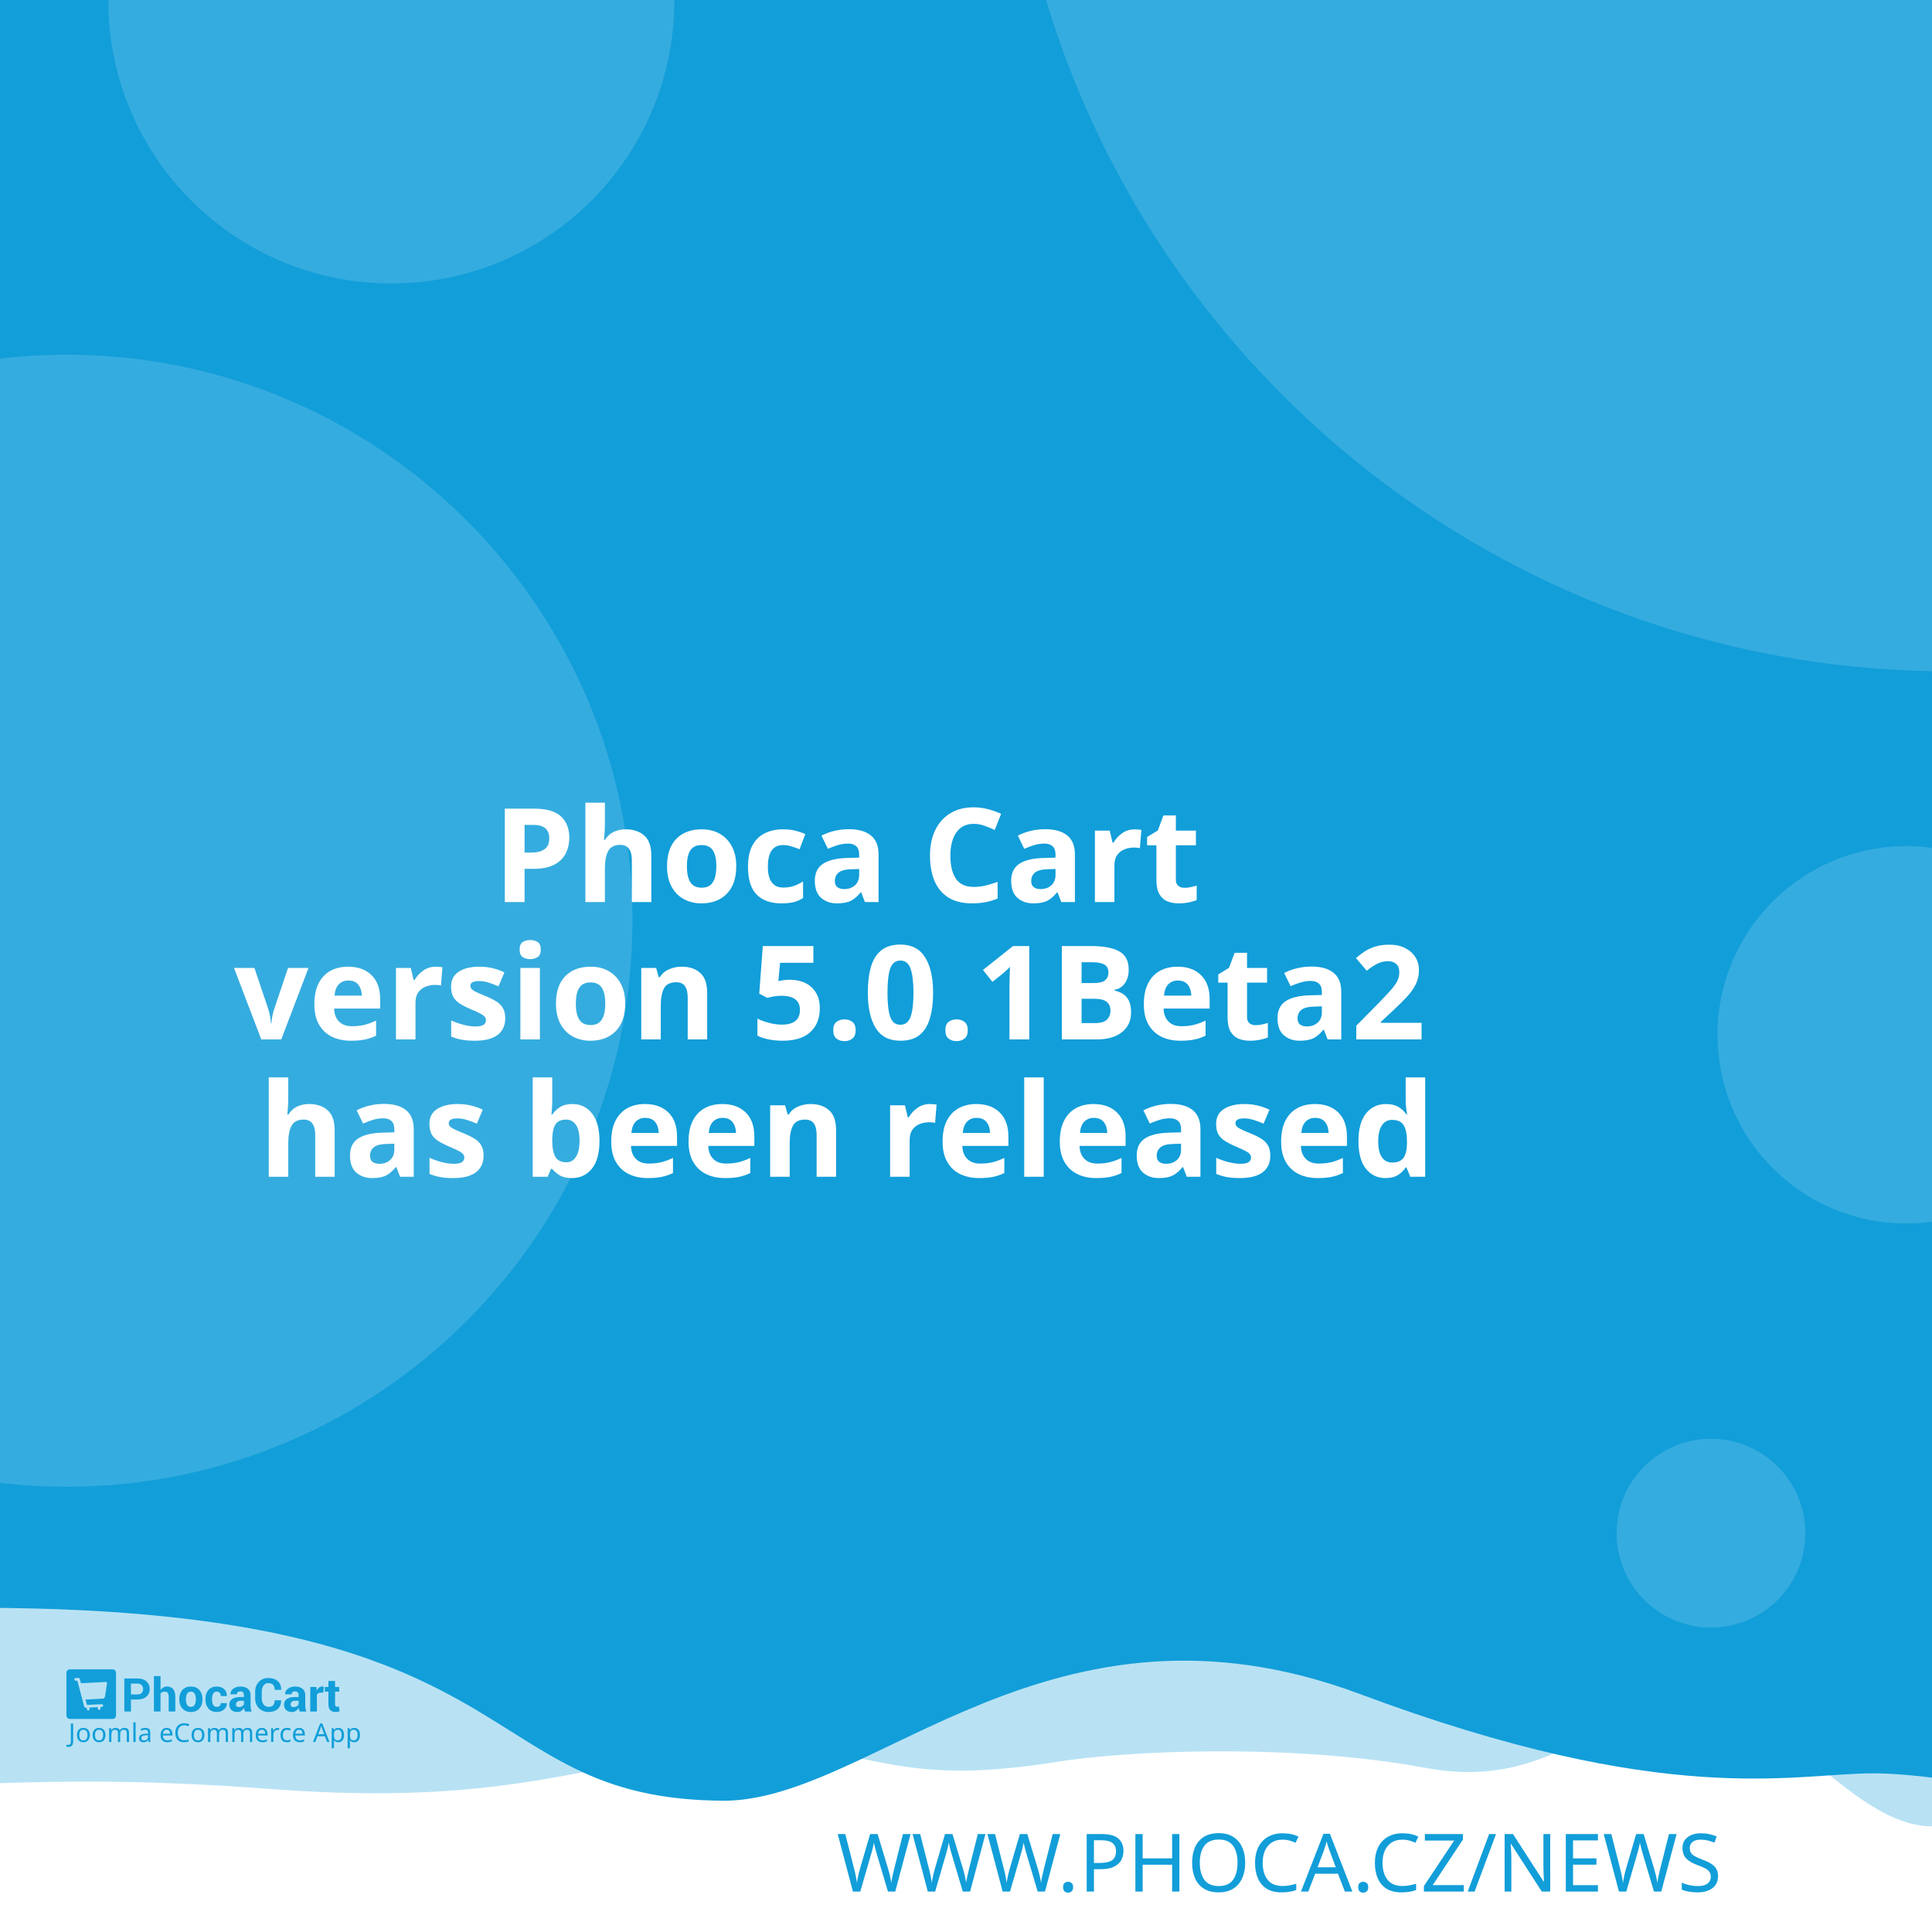
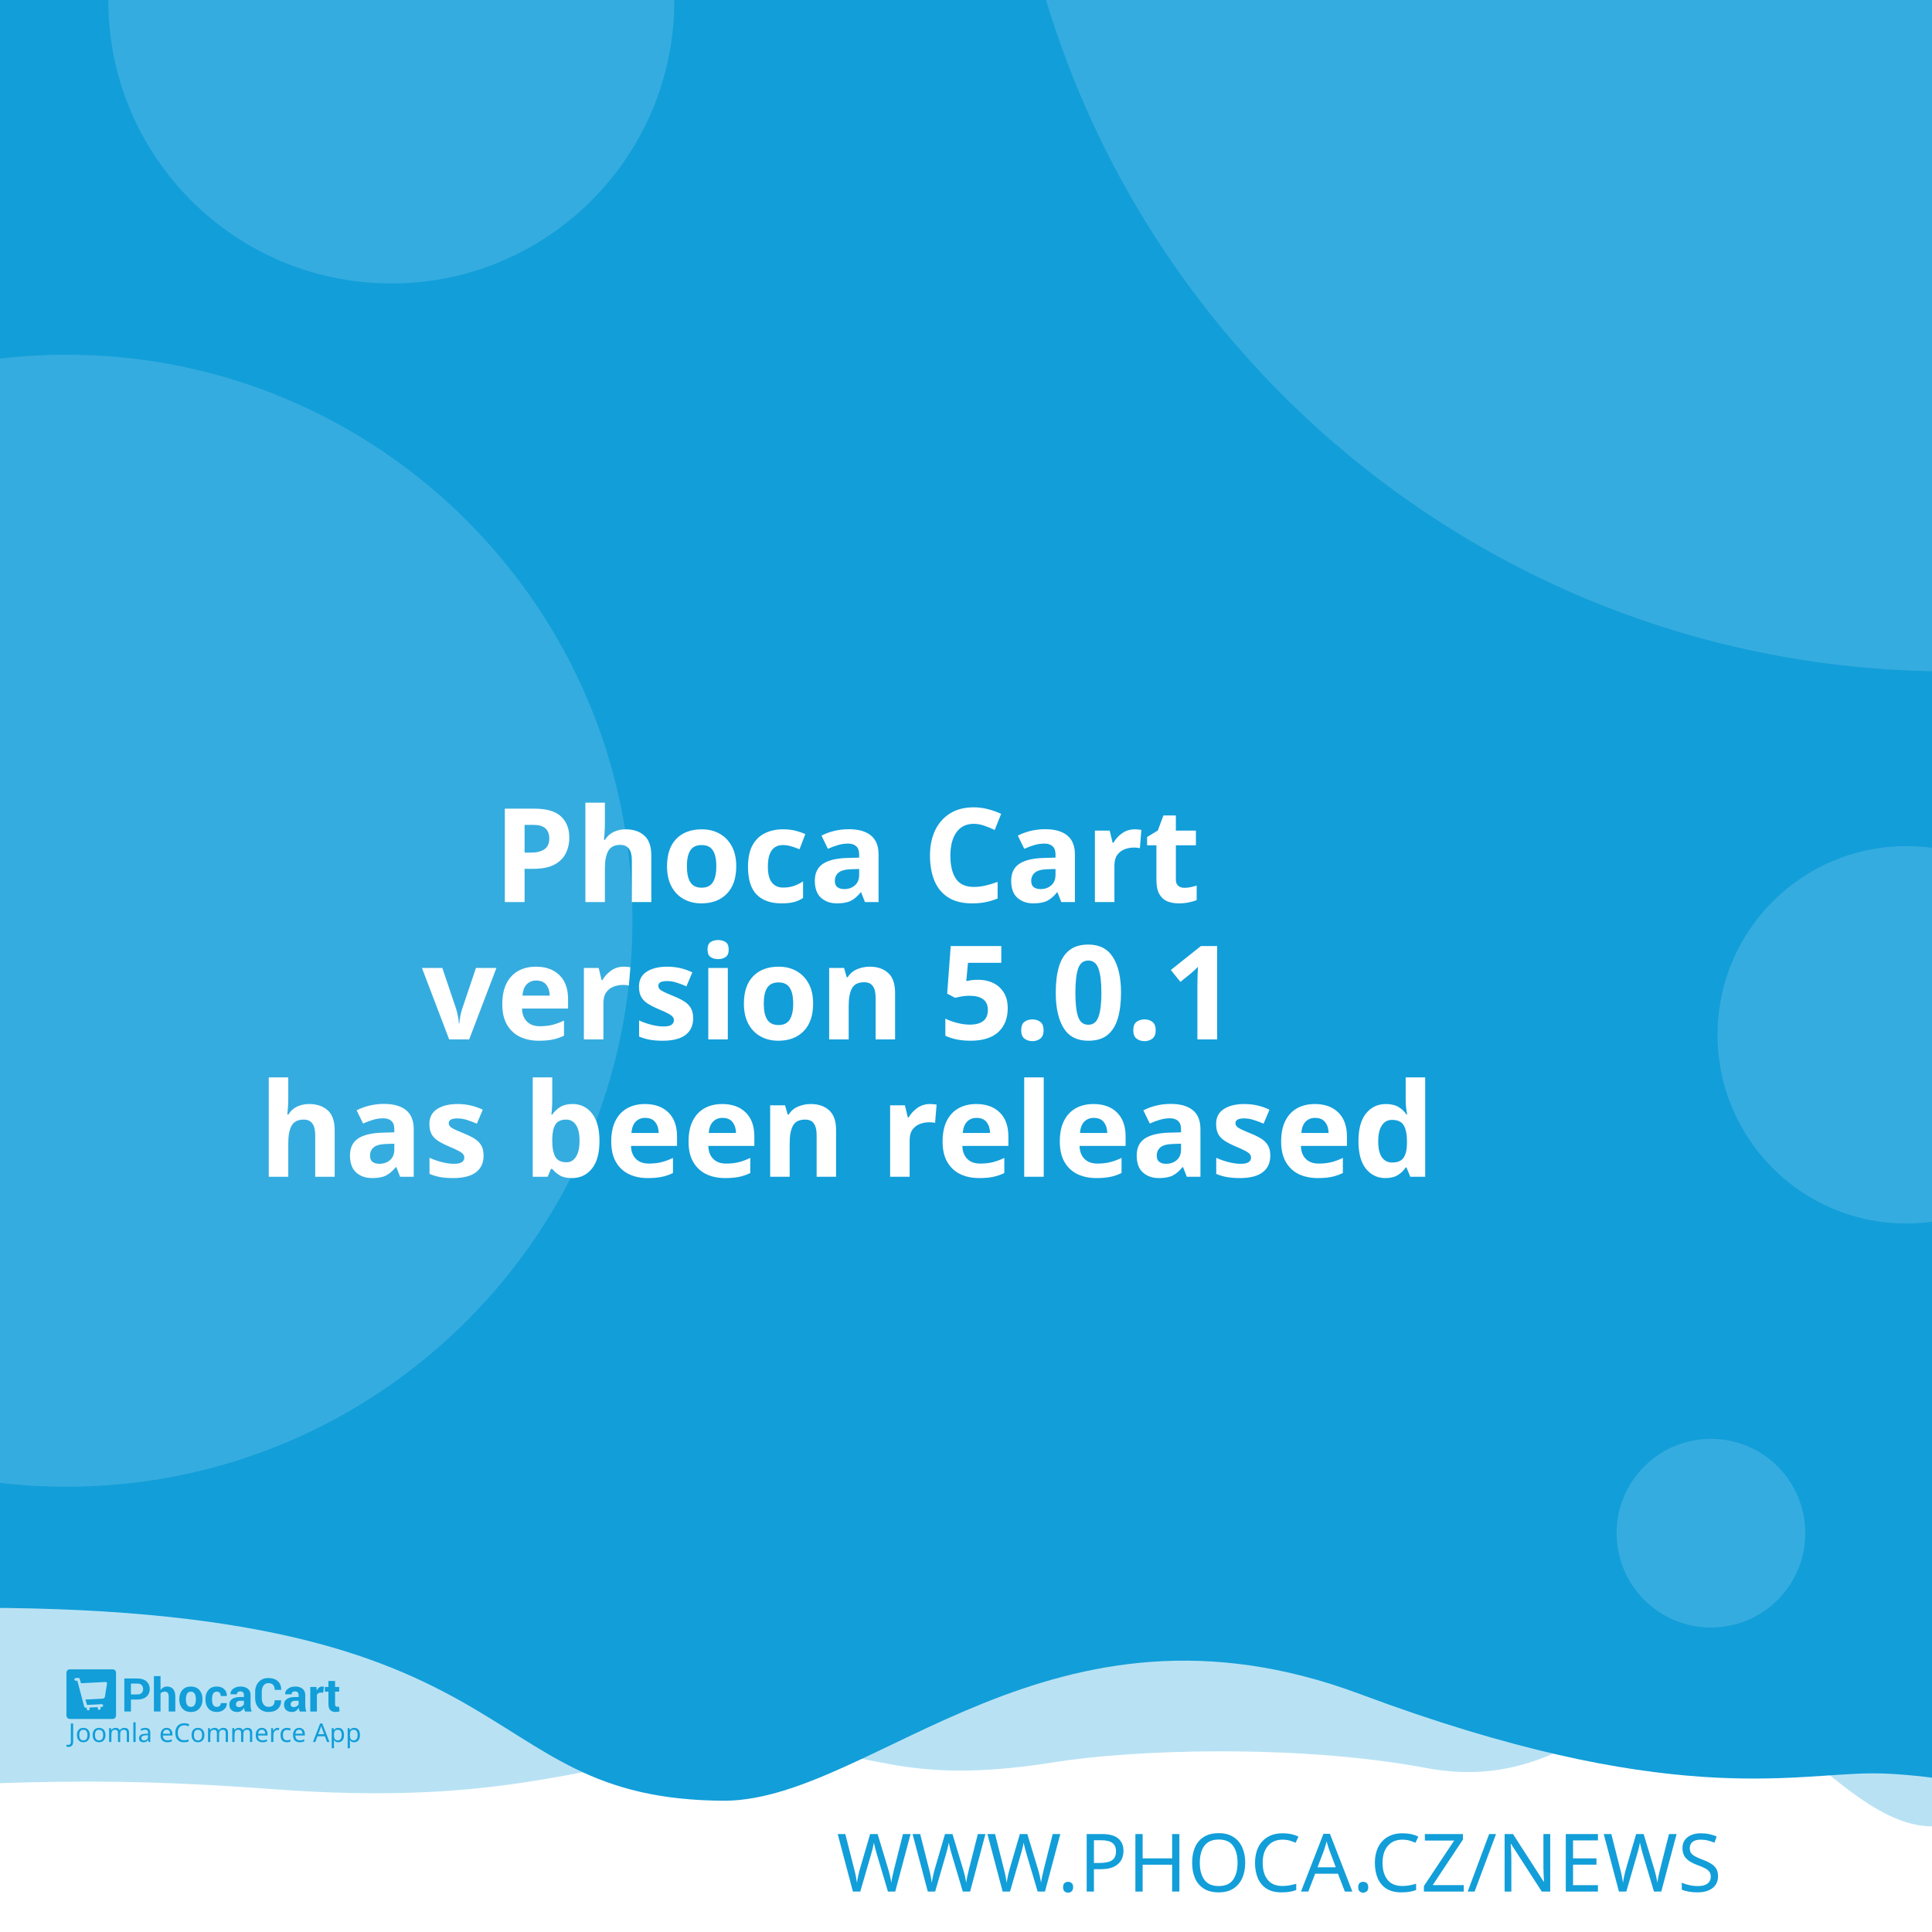
<svg xmlns="http://www.w3.org/2000/svg" width="512" height="512" viewBox="0 0 512 512" version="1.1" id="svg5">
  <defs id="defs2" />
  <g id="layer1">
    <path d="m -288.549,96.962 a 6.384,6.384 0 0 0 -6.384,6.384 v 81.087 a 6.384,6.384 0 0 0 6.384,6.384 h 81.083 a 6.384,6.384 0 0 0 6.384,-6.384 v -81.087 a 6.384,6.384 0 0 0 -6.384,-6.384 z m 16.084,16.188 c 0.591,-0.033 1.134,0.125 1.642,0.482 0.508,0.359 0.842,0.809 1.006,1.355 l 2.415,8.308 46.517,-2.44 c 0.829,-0.043 1.521,0.245 2.074,0.86 0.55,0.606 0.769,1.334 0.636,2.174 l -3.898,24.937 c -0.138,0.736 -0.57,1.497 -1.288,2.273 -0.719,0.787 -1.656,1.211 -2.797,1.272 l -32.861,1.721 3.038,10.253 27.775,-1.455 c 0.726,-0.04 1.351,0.178 1.887,0.648 0.523,0.483 0.803,1.086 0.844,1.812 0.038,0.726 -0.178,1.352 -0.648,1.887 -0.483,0.525 -1.086,0.806 -1.812,0.844 l -2.597,0.137 0.137,2.593 c 0.038,0.729 -0.178,1.356 -0.661,1.879 -0.472,0.535 -1.071,0.819 -1.8,0.856 -0.726,0.038 -1.353,-0.178 -1.879,-0.661 -0.535,-0.472 -0.814,-1.073 -0.852,-1.8 l -0.137,-2.593 -15.573,0.81 0.133,2.597 c 0.038,0.729 -0.176,1.356 -0.648,1.879 -0.483,0.535 -1.086,0.818 -1.812,0.856 -0.726,0.04 -1.352,-0.178 -1.887,-0.661 -0.525,-0.472 -0.806,-1.073 -0.844,-1.8 l -0.137,-2.597 -1.608,0.083 c -0.623,0.033 -1.193,-0.112 -1.721,-0.428 -0.515,-0.317 -0.883,-0.632 -1.11,-0.931 l -0.287,-0.507 -13.05,-49.343 -2.805,0.146 c -0.696,0.038 -1.312,-0.181 -1.858,-0.661 -0.545,-0.472 -0.835,-1.069 -0.873,-1.795 -0.038,-0.729 0.186,-1.353 0.682,-1.879 0.493,-0.535 1.083,-0.818 1.779,-0.856 z" style="fill:#ffffff;stroke-width:1;paint-order:stroke fill markers" id="path400" />
    <rect style="opacity:1;fill:#ffffff;stroke-width:5;stroke-linejoin:round;paint-order:stroke fill markers" id="rect723" width="512" height="512" x="0" y="0" />
    <path id="rect4460" style="opacity:0.3;fill:#129ed9;fill-opacity:1;stroke-width:5;stroke-linejoin:round;paint-order:stroke fill markers" d="M -256,4 H 768 v 480 c 0,0 -42.667,-10 -64,-10 -21.333,0 -42.408,10 -64,10 -21.592,0 -42.667,-10 -64,-10 -21.333,0 -42.408,10 -64,10 -21.592,0 -41.887,-34.701 -63.221,-34.701 -21.333,0 -35.645,25.795 -70.761,19.246 -35.116,-6.549 -78.862,-4.741 -98.515,-1.547 -47.289,7.533 -49.247,-6.724 -87.369,-3.311 -38.122,3.413 -56.921,15.193 -120.307,10.429 -63.387,-4.764 -84.091,0.698 -135.827,-0.116 -21.333,0 -42.408,10 -64,10 -21.592,0 -42.667,-10 -64,-10 -21.333,0 -64,10 -64,10 z" />
    <path id="rect4460-5" style="fill:#129ed9;fill-opacity:1;stroke-width:5;stroke-linejoin:round;paint-order:stroke fill markers" d="M -316,4.9999998e-7 H 708 V 480 c 0,0 -42.667,-10 -64,-10 -21.333,0 -42.408,10 -64,10 -21.592,0 -62.256,-10.048 -83.59,-10.048 -21.333,0 -54.449,9.448 -136.059,-21.03 -81.61,-30.478 -128.583,27.669 -167.971,28.291 -70.795,-0.042 -47.303,-54.288 -212.561,-50.983 C -185.439,429.534 -38.408,480 -60,480 c -21.592,0 -42.667,-10 -64,-10 -21.333,0 -42.408,10 -64,10 -21.592,0 -42.667,-10 -64,-10 -21.333,0 -64,10 -64,10 z" />
    <text xml:space="preserve" style="font-style:normal;font-weight:normal;font-size:21.333px;line-height:1.25;font-family:sans-serif;fill:#129ed9;fill-opacity:1;stroke:none" x="484.042" y="501.277" id="text2910-3-7">
      <tspan id="tspan2908-6-5" x="484.042" y="501.277" style="font-style:normal;font-variant:normal;font-weight:300;font-stretch:normal;font-size:21.333px;font-family:Montserrat;-inkscape-font-specification:'Montserrat Light';text-align:end;text-anchor:end;fill:#129ed9;fill-opacity:1">WWW.PHOCA.CZ/NEWS</tspan>
    </text>
    <text xml:space="preserve" style="font-style:normal;font-variant:normal;font-weight:600;font-stretch:normal;font-size:34.667px;line-height:1.05;font-family:Rubik;-inkscape-font-specification:'Rubik Semi-Bold';fill:#ffffff;fill-opacity:1;stroke:none" x="256" y="165" id="text11252">
      <tspan x="256" y="165" id="tspan403" style="text-align:center;text-anchor:middle" />
      <tspan x="256" y="202.659" style="font-size:34.667px;text-align:center;text-anchor:middle" id="tspan442" />
      <tspan x="256" y="239.059" style="font-size:34.667px;text-align:center;text-anchor:middle" id="tspan444">Phoca Cart</tspan>
-       <tspan x="256" y="275.459" id="tspan1992" style="font-size:34.667px;text-align:center;text-anchor:middle">version 5.0.1Beta2
+       <tspan x="256" y="275.459" id="tspan1992" style="font-size:34.667px;text-align:center;text-anchor:middle">version 5.0.1
</tspan>
      <tspan x="256" y="311.859" id="tspan2906" style="font-size:34.667px;text-align:center;text-anchor:middle">has been released</tspan>
      <tspan x="256" y="348.259" id="tspan1994" style="font-size:34.667px" />
    </text>
    <circle style="opacity:0.15;fill:#ffffff;fill-opacity:1;stroke-width:5;stroke-linejoin:round;paint-order:stroke fill markers" id="path8376" cx="516.67" cy="-72.081" r="250" />
    <circle style="opacity:0.15;fill:#ffffff;fill-opacity:1;stroke-width:5;stroke-linejoin:round;paint-order:stroke fill markers" id="path8376-9" cx="17.604" cy="244" r="150" />
    <circle style="opacity:0.15;fill:#ffffff;fill-opacity:1;stroke-width:5;stroke-linejoin:round;paint-order:stroke fill markers" id="path8376-6" cx="103.704" cy="0.117" r="75" />
    <circle style="opacity:0.15;fill:#ffffff;fill-opacity:1;stroke-width:5;stroke-linejoin:round;paint-order:stroke fill markers" id="path8376-6-2" cx="505.168" cy="274.238" r="50" />
    <g id="g8950" transform="matrix(0.298069,0,0,0.298069,107.3348,335.2596)" style="fill:#129ed9;fill-opacity:1;stroke-width:3.355">
      <g id="g895" transform="translate(-301.0409,359.4151)" style="fill:#129ed9;fill-opacity:1;stroke-width:3.355">
        <g transform="matrix(1.3333,0,0,-1.3333,-75.59,850.15)" fill="#ffffff" image-rendering="optimizeQuality" id="g280" style="clip-rule:evenodd;fill:#129ed9;fill-opacity:1;stroke-width:8.934;shape-rendering:geometricPrecision">
          <path d="m 99.728,617.49 v -7.994 h -4.423 v 22.031 h 8.784 c 2.532,0 4.527,-0.646 5.979,-1.937 1.452,-1.291 2.181,-2.99 2.181,-5.097 0,-2.107 -0.729,-3.801 -2.181,-5.082 -1.452,-1.281 -3.446,-1.921 -5.979,-1.921 z m 0,3.408 h 4.361 c 1.23,0 2.165,0.336 2.801,1.002 0.635,0.671 0.951,1.523 0.951,2.561 0,1.059 -0.315,1.932 -0.946,2.623 -0.63,0.687 -1.566,1.033 -2.806,1.033 H 99.728 Z" id="path262" style="fill:#129ed9;fill-opacity:1;stroke-width:3.355" />
          <path d="m 119.45,623.79 c 0.517,0.749 1.147,1.327 1.891,1.746 0.749,0.418 1.576,0.63 2.485,0.63 1.705,0 3.043,-0.568 4.02,-1.704 0.971,-1.131 1.457,-2.887 1.457,-5.252 v -9.714 h -4.418 v 9.76 c 0,1.276 -0.227,2.174 -0.677,2.706 -0.445,0.532 -1.116,0.795 -2.005,0.795 -0.605,0 -1.137,-0.108 -1.602,-0.325 -0.465,-0.217 -0.847,-0.522 -1.152,-0.919 v -12.017 h -4.418 v 23.611 h 4.418 z" id="path264" style="fill:#129ed9;fill-opacity:1;stroke-width:3.355" />
          <path d="m 131.96,617.83 c 0,2.438 0.682,4.436 2.046,5.996 1.359,1.554 3.25,2.334 5.663,2.334 2.418,0 4.315,-0.774 5.689,-2.329 1.375,-1.549 2.062,-3.553 2.062,-6.001 v -0.32 c 0,-2.458 -0.687,-4.462 -2.051,-6.011 -1.369,-1.544 -3.261,-2.319 -5.674,-2.319 -2.418,0 -4.315,0.775 -5.684,2.319 -1.364,1.549 -2.051,3.553 -2.051,6.011 z m 4.408,-0.31 c 0,-1.487 0.264,-2.68 0.785,-3.584 0.527,-0.899 1.375,-1.348 2.542,-1.348 1.142,0 1.979,0.454 2.506,1.358 0.532,0.904 0.796,2.097 0.796,3.574 v 0.315 c 0,1.446 -0.269,2.629 -0.801,3.542 -0.537,0.914 -1.38,1.374 -2.527,1.374 -1.142,0 -1.979,-0.46 -2.506,-1.379 -0.532,-0.919 -0.796,-2.102 -0.796,-3.537 z" id="path266" style="fill:#129ed9;fill-opacity:1;stroke-width:3.355" />
          <path d="m 157.01,612.59 c 0.79,0 1.421,0.227 1.891,0.682 0.475,0.454 0.713,1.064 0.713,1.828 h 4.015 l 0.041,-0.093 c 0.041,-1.653 -0.579,-3.037 -1.871,-4.152 -1.287,-1.116 -2.883,-1.673 -4.79,-1.673 -2.439,0 -4.325,0.769 -5.648,2.314 -1.318,1.544 -1.979,3.522 -1.979,5.944 v 0.449 c 0,2.412 0.656,4.395 1.974,5.944 1.317,1.554 3.198,2.329 5.638,2.329 2.02,0 3.648,-0.573 4.883,-1.725 1.235,-1.151 1.835,-2.664 1.793,-4.539 l -0.031,-0.088 h -4.026 c 0,0.842 -0.233,1.544 -0.698,2.107 -0.46,0.558 -1.101,0.837 -1.922,0.837 -1.168,0 -1.995,-0.454 -2.475,-1.358 -0.476,-0.904 -0.718,-2.071 -0.718,-3.496 v -0.454 c 0,-1.456 0.243,-2.628 0.718,-3.522 0.48,-0.888 1.312,-1.332 2.491,-1.332" id="path268" style="fill:#129ed9;fill-opacity:1;stroke-width:3.355" />
          <path d="m 175.8,609.49 c -0.165,0.372 -0.305,0.764 -0.419,1.183 -0.119,0.413 -0.202,0.837 -0.248,1.27 -0.455,-0.8 -1.054,-1.456 -1.798,-1.978 -0.739,-0.521 -1.628,-0.785 -2.656,-0.785 -1.715,0 -3.038,0.439 -3.963,1.322 -0.93,0.883 -1.395,2.086 -1.395,3.604 0,1.606 0.62,2.845 1.855,3.729 1.235,0.883 3.038,1.322 5.41,1.322 h 2.47 v 1.301 c 0,0.785 -0.207,1.394 -0.62,1.828 -0.413,0.434 -1.023,0.651 -1.834,0.651 -0.713,0 -1.266,-0.175 -1.653,-0.522 -0.393,-0.346 -0.584,-0.826 -0.584,-1.446 l -4.268,0.016 -0.016,0.093 c -0.072,1.379 0.527,2.572 1.798,3.579 1.271,1.002 2.946,1.503 5.013,1.503 1.958,0 3.545,-0.496 4.769,-1.492 1.22,-0.992 1.829,-2.406 1.829,-4.24 v -6.76 c 0,-0.769 0.062,-1.492 0.176,-2.164 0.119,-0.676 0.299,-1.348 0.553,-2.014 z m -4.046,2.943 c 0.78,0 1.468,0.191 2.077,0.574 0.605,0.382 1.013,0.826 1.225,1.332 v 2.308 h -2.47 c -0.935,0 -1.648,-0.232 -2.134,-0.702 -0.481,-0.47 -0.724,-1.033 -0.724,-1.699 0,-0.542 0.181,-0.981 0.542,-1.312 0.367,-0.336 0.858,-0.501 1.483,-0.501" id="path270" style="fill:#129ed9;fill-opacity:1;stroke-width:3.355" />
          <path d="m 199.84,617.01 0.031,-0.088 c 0.041,-2.37 -0.682,-4.25 -2.17,-5.645 -1.488,-1.394 -3.555,-2.091 -6.201,-2.091 -2.656,0 -4.811,0.852 -6.464,2.556 -1.653,1.704 -2.486,3.894 -2.486,6.579 v 4.369 c 0,2.67 0.812,4.86 2.424,6.574 1.617,1.715 3.715,2.572 6.299,2.572 2.723,0 4.852,-0.697 6.386,-2.097 1.535,-1.399 2.284,-3.305 2.243,-5.717 l -0.031,-0.088 h -4.299 c 0,1.451 -0.346,2.561 -1.044,3.336 -0.698,0.769 -1.783,1.157 -3.255,1.157 -1.323,0 -2.372,-0.537 -3.147,-1.606 -0.78,-1.074 -1.168,-2.438 -1.168,-4.1 v -4.39 c 0,-1.683 0.408,-3.057 1.225,-4.131 0.822,-1.069 1.922,-1.606 3.317,-1.606 1.38,0 2.403,0.372 3.064,1.11 0.661,0.744 0.992,1.844 0.992,3.305 z" id="path272" style="fill:#129ed9;fill-opacity:1;stroke-width:3.355" />
          <path d="m 212.27,609.49 c -0.165,0.372 -0.305,0.764 -0.419,1.183 -0.119,0.413 -0.202,0.837 -0.248,1.27 -0.455,-0.8 -1.054,-1.456 -1.798,-1.978 -0.739,-0.521 -1.628,-0.785 -2.656,-0.785 -1.716,0 -3.038,0.439 -3.963,1.322 -0.93,0.883 -1.395,2.086 -1.395,3.604 0,1.606 0.62,2.845 1.855,3.729 1.235,0.883 3.039,1.322 5.41,1.322 h 2.47 v 1.301 c 0,0.785 -0.207,1.394 -0.62,1.828 -0.413,0.434 -1.023,0.651 -1.834,0.651 -0.713,0 -1.266,-0.175 -1.654,-0.522 -0.393,-0.346 -0.584,-0.826 -0.584,-1.446 l -4.268,0.016 -0.016,0.093 c -0.072,1.379 0.527,2.572 1.798,3.579 1.271,1.002 2.945,1.503 5.013,1.503 1.958,0 3.545,-0.496 4.769,-1.492 1.22,-0.992 1.829,-2.406 1.829,-4.24 v -6.76 c 0,-0.769 0.062,-1.492 0.176,-2.164 0.119,-0.676 0.3,-1.348 0.553,-2.014 z m -4.046,2.943 c 0.78,0 1.468,0.191 2.077,0.574 0.605,0.382 1.013,0.826 1.224,1.332 v 2.308 h -2.47 c -0.935,0 -1.649,-0.232 -2.134,-0.702 -0.481,-0.47 -0.723,-1.033 -0.723,-1.699 0,-0.542 0.181,-0.981 0.542,-1.312 0.367,-0.336 0.858,-0.501 1.483,-0.501" id="path274" style="fill:#129ed9;fill-opacity:1;stroke-width:3.355" />
          <path d="m 227.92,622.06 -1.617,0.046 c -0.656,0 -1.199,-0.134 -1.623,-0.408 -0.423,-0.274 -0.744,-0.656 -0.966,-1.152 v -11.052 h -4.408 v 16.36 h 4.103 l 0.196,-2.422 c 0.382,0.857 0.883,1.528 1.494,2.009 0.61,0.48 1.312,0.723 2.108,0.723 0.223,0 0.429,-0.015 0.615,-0.052 0.186,-0.036 0.377,-0.077 0.568,-0.129 z" id="path276" style="fill:#129ed9;fill-opacity:1;stroke-width:3.355" />
          <path d="m 235.83,629.86 v -4.007 h 2.754 v -3.099 H 235.83 v -8.33 c 0,-0.635 0.129,-1.09 0.393,-1.363 0.263,-0.274 0.615,-0.408 1.059,-0.408 0.232,0 0.434,0.01 0.599,0.036 0.166,0.026 0.362,0.072 0.579,0.129 l 0.383,-3.181 c -0.445,-0.155 -0.878,-0.268 -1.302,-0.341 -0.424,-0.078 -0.884,-0.114 -1.38,-0.114 -1.524,0 -2.697,0.418 -3.519,1.255 -0.822,0.837 -1.235,2.159 -1.235,3.977 v 8.34 h -2.392 v 3.099 h 2.392 v 4.007 z" id="path278" style="fill:#129ed9;fill-opacity:1;stroke-width:3.355" />
        </g>
        <g fill="#ffffff" fill-rule="evenodd" image-rendering="optimizeQuality" stroke-width="1.934" aria-label="Joomla eCommerce App" id="g318" style="clip-rule:evenodd;fill:#129ed9;fill-opacity:1;shape-rendering:geometricPrecision">
          <path d="M 1.704,69 Q 1.151,69 0.736,68.908 0.321,68.839 -0.002,68.7 v -1.752 q 0.369,0.092 0.784,0.161 0.415,0.069 0.876,0.069 0.576,0 1.083,-0.231 0.53,-0.231 0.853,-0.807 0.323,-0.576 0.323,-1.614 v -16.368 h 2.075 v 16.206 q 0,2.374 -1.176,3.504 -1.176,1.13 -3.112,1.13 z" id="path282" style="fill:#129ed9;fill-opacity:1;stroke-width:1.934" />
          <path d="m 20.792,58.419 q 0,3.066 -1.568,4.749 -1.545,1.683 -4.196,1.683 -1.637,0 -2.928,-0.738 -1.268,-0.761 -2.006,-2.19 -0.738,-1.452 -0.738,-3.504 0,-3.066 1.545,-4.726 1.545,-1.66 4.196,-1.66 1.683,0 2.951,0.761 1.291,0.738 2.006,2.167 0.738,1.406 0.738,3.458 z m -9.336,0 q 0,2.19 0.853,3.481 0.876,1.268 2.766,1.268 1.867,0 2.743,-1.268 0.876,-1.291 0.876,-3.481 0,-2.19 -0.876,-3.435 -0.876,-1.245 -2.766,-1.245 -1.89,0 -2.743,1.245 -0.853,1.245 -0.853,3.435 z" id="path284" style="fill:#129ed9;fill-opacity:1;stroke-width:1.934" />
          <path d="m 34.739,58.419 q 0,3.066 -1.568,4.749 -1.545,1.683 -4.196,1.683 -1.637,0 -2.928,-0.738 -1.268,-0.761 -2.006,-2.19 -0.738,-1.452 -0.738,-3.504 0,-3.066 1.545,-4.726 1.545,-1.66 4.196,-1.66 1.683,0 2.951,0.761 1.291,0.738 2.006,2.167 0.738,1.406 0.738,3.458 z m -9.336,0 q 0,2.19 0.853,3.481 0.876,1.268 2.766,1.268 1.867,0 2.743,-1.268 0.876,-1.291 0.876,-3.481 0,-2.19 -0.876,-3.435 -0.876,-1.245 -2.766,-1.245 -1.89,0 -2.743,1.245 -0.853,1.245 -0.853,3.435 z" id="path286" style="fill:#129ed9;fill-opacity:1;stroke-width:1.934" />
          <path d="m 51.499,52.033 q 2.098,0 3.135,1.083 1.037,1.06 1.037,3.458 V 64.62 H 53.666 v -7.953 q 0,-2.928 -2.513,-2.928 -1.798,0 -2.582,1.037 -0.761,1.037 -0.761,3.02 V 64.62 h -2.006 v -7.953 q 0,-2.928 -2.536,-2.928 -1.867,0 -2.582,1.153 -0.715,1.153 -0.715,3.32 v 6.409 h -2.029 v -12.356 h 1.637 l 0.3,1.683 h 0.115 q 0.576,-0.968 1.545,-1.429 0.991,-0.484 2.098,-0.484 2.905,0 3.781,2.075 h 0.115 q 0.622,-1.06 1.683,-1.568 1.083,-0.507 2.282,-0.507 z" id="path288" style="fill:#129ed9;fill-opacity:1;stroke-width:1.934" />
          <path d="M 61.527,64.62 H 59.498 V 47.1 h 2.029 z" id="path290" style="fill:#129ed9;fill-opacity:1;stroke-width:1.934" />
          <path d="m 70.126,52.056 q 2.259,0 3.343,0.991 1.083,0.991 1.083,3.158 v 8.414 h -1.475 l -0.392,-1.752 h -0.092 q -0.807,1.014 -1.706,1.498 -0.876,0.484 -2.444,0.484 -1.683,0 -2.789,-0.876 -1.107,-0.899 -1.107,-2.789 0,-1.844 1.452,-2.836 1.452,-1.014 4.472,-1.107 l 2.098,-0.069 v -0.738 q 0,-1.545 -0.669,-2.144 -0.669,-0.599 -1.89,-0.599 -0.968,0 -1.844,0.3 -0.876,0.277 -1.637,0.645 l -0.622,-1.522 q 0.807,-0.438 1.913,-0.738 1.107,-0.323 2.305,-0.323 z m 0.599,6.593 q -2.305,0.092 -3.204,0.738 -0.876,0.645 -0.876,1.821 0,1.037 0.622,1.522 0.645,0.484 1.637,0.484 1.568,0 2.605,-0.853 1.037,-0.876 1.037,-2.674 v -1.107 z" id="path292" style="fill:#129ed9;fill-opacity:1;stroke-width:1.934" />
          <path d="m 89.144,52.033 q 1.591,0 2.72,0.692 1.153,0.692 1.752,1.96 0.622,1.245 0.622,2.928 v 1.222 h -8.46 q 0.046,2.098 1.06,3.204 1.037,1.083 2.882,1.083 1.176,0 2.075,-0.207 0.922,-0.231 1.89,-0.645 v 1.775 q -0.945,0.415 -1.867,0.599 -0.922,0.207 -2.19,0.207 -1.752,0 -3.112,-0.715 -1.337,-0.715 -2.098,-2.121 -0.738,-1.429 -0.738,-3.481 0,-2.029 0.669,-3.481 0.692,-1.452 1.913,-2.236 1.245,-0.784 2.882,-0.784 z m -0.023,1.66 q -1.452,0 -2.305,0.945 -0.83,0.922 -0.991,2.582 h 6.293 q -0.023,-1.568 -0.738,-2.536 -0.715,-0.991 -2.259,-0.991 z" id="path294" style="fill:#129ed9;fill-opacity:1;stroke-width:1.934" />
          <path d="m 104.71,49.751 q -2.651,0 -4.173,1.775 -1.522,1.775 -1.522,4.864 0,3.066 1.406,4.864 1.429,1.775 4.265,1.775 1.083,0 2.052,-0.184 0.968,-0.184 1.89,-0.461 v 1.798 q -0.922,0.346 -1.913,0.507 -0.968,0.161 -2.328,0.161 -2.513,0 -4.196,-1.037 -1.683,-1.037 -2.536,-2.951 -0.83,-1.913 -0.83,-4.495 0,-2.49 0.899,-4.38 0.922,-1.913 2.697,-2.974 1.775,-1.083 4.311,-1.083 2.605,0 4.541,0.968 l -0.83,1.752 q -0.761,-0.346 -1.706,-0.622 -0.922,-0.277 -2.029,-0.277 z" id="path296" style="fill:#129ed9;fill-opacity:1;stroke-width:1.934" />
          <path d="m 122.69,58.419 q 0,3.066 -1.568,4.749 -1.545,1.683 -4.196,1.683 -1.637,0 -2.928,-0.738 -1.268,-0.761 -2.006,-2.19 -0.738,-1.452 -0.738,-3.504 0,-3.066 1.545,-4.726 1.545,-1.66 4.196,-1.66 1.683,0 2.951,0.761 1.291,0.738 2.006,2.167 0.738,1.406 0.738,3.458 z m -9.336,0 q 0,2.19 0.853,3.481 0.876,1.268 2.766,1.268 1.867,0 2.743,-1.268 0.876,-1.291 0.876,-3.481 0,-2.19 -0.876,-3.435 -0.876,-1.245 -2.766,-1.245 -1.89,0 -2.743,1.245 -0.853,1.245 -0.853,3.435 z" id="path298" style="fill:#129ed9;fill-opacity:1;stroke-width:1.934" />
          <path d="m 139.45,52.033 q 2.098,0 3.135,1.083 1.037,1.06 1.037,3.458 V 64.62 h -2.006 v -7.953 q 0,-2.928 -2.513,-2.928 -1.798,0 -2.582,1.037 -0.761,1.037 -0.761,3.02 V 64.62 h -2.006 v -7.953 q 0,-2.928 -2.536,-2.928 -1.867,0 -2.582,1.153 -0.715,1.153 -0.715,3.32 v 6.409 h -2.029 v -12.356 h 1.637 l 0.3,1.683 h 0.115 q 0.576,-0.968 1.545,-1.429 0.991,-0.484 2.098,-0.484 2.905,0 3.781,2.075 h 0.115 q 0.622,-1.06 1.683,-1.568 1.083,-0.507 2.282,-0.507 z" id="path300" style="fill:#129ed9;fill-opacity:1;stroke-width:1.934" />
          <path d="m 161,52.033 q 2.098,0 3.135,1.083 1.037,1.06 1.037,3.458 V 64.62 h -2.006 v -7.953 q 0,-2.928 -2.513,-2.928 -1.798,0 -2.582,1.037 -0.761,1.037 -0.761,3.02 V 64.62 h -2.006 v -7.953 q 0,-2.928 -2.536,-2.928 -1.867,0 -2.582,1.153 -0.715,1.153 -0.715,3.32 v 6.409 h -2.029 v -12.356 h 1.637 l 0.3,1.683 h 0.115 q 0.576,-0.968 1.545,-1.429 0.991,-0.484 2.098,-0.484 2.905,0 3.781,2.075 h 0.115 q 0.622,-1.06 1.683,-1.568 1.083,-0.507 2.282,-0.507 z" id="path302" style="fill:#129ed9;fill-opacity:1;stroke-width:1.934" />
          <path d="m 173.77,52.033 q 1.591,0 2.72,0.692 1.153,0.692 1.752,1.96 0.622,1.245 0.622,2.928 v 1.222 h -8.46 q 0.046,2.098 1.06,3.204 1.037,1.083 2.882,1.083 1.176,0 2.075,-0.207 0.922,-0.231 1.89,-0.645 v 1.775 q -0.945,0.415 -1.867,0.599 -0.922,0.207 -2.19,0.207 -1.752,0 -3.112,-0.715 -1.337,-0.715 -2.098,-2.121 -0.738,-1.429 -0.738,-3.481 0,-2.029 0.669,-3.481 0.692,-1.452 1.913,-2.236 1.245,-0.784 2.882,-0.784 z m -0.023,1.66 q -1.452,0 -2.305,0.945 -0.83,0.922 -0.991,2.582 h 6.293 q -0.023,-1.568 -0.738,-2.536 -0.715,-0.991 -2.259,-0.991 z" id="path304" style="fill:#129ed9;fill-opacity:1;stroke-width:1.934" />
          <path d="m 187.76,52.033 q 0.346,0 0.738,0.046 0.415,0.023 0.715,0.092 l -0.254,1.867 q -0.3,-0.069 -0.669,-0.115 -0.346,-0.046 -0.669,-0.046 -0.945,0 -1.775,0.53 -0.83,0.507 -1.337,1.452 -0.484,0.922 -0.484,2.167 v 6.593 h -2.029 v -12.356 h 1.66 l 0.231,2.259 h 0.092 q 0.599,-1.014 1.545,-1.752 0.945,-0.738 2.236,-0.738 z" id="path306" style="fill:#129ed9;fill-opacity:1;stroke-width:1.934" />
          <path d="m 196.02,64.851 q -1.637,0 -2.928,-0.669 -1.268,-0.669 -2.006,-2.075 -0.715,-1.406 -0.715,-3.596 0,-2.282 0.761,-3.712 0.761,-1.429 2.052,-2.098 1.314,-0.669 2.974,-0.669 0.945,0 1.821,0.207 0.876,0.184 1.429,0.461 l -0.622,1.683 q -0.553,-0.207 -1.291,-0.392 -0.738,-0.184 -1.383,-0.184 -3.642,0 -3.642,4.68 0,2.236 0.876,3.435 0.899,1.176 2.651,1.176 1.014,0 1.775,-0.207 0.784,-0.207 1.429,-0.507 v 1.798 q -0.622,0.323 -1.383,0.484 -0.738,0.184 -1.798,0.184 z" id="path308" style="fill:#129ed9;fill-opacity:1;stroke-width:1.934" />
          <path d="m 206.9,52.033 q 1.591,0 2.72,0.692 1.153,0.692 1.752,1.96 0.622,1.245 0.622,2.928 v 1.222 h -8.46 q 0.046,2.098 1.06,3.204 1.037,1.083 2.882,1.083 1.176,0 2.075,-0.207 0.922,-0.231 1.89,-0.645 v 1.775 q -0.945,0.415 -1.867,0.599 -0.922,0.207 -2.19,0.207 -1.752,0 -3.112,-0.715 -1.337,-0.715 -2.098,-2.121 -0.738,-1.429 -0.738,-3.481 0,-2.029 0.669,-3.481 0.692,-1.452 1.913,-2.236 1.245,-0.784 2.882,-0.784 z m -0.023,1.66 q -1.452,0 -2.305,0.945 -0.83,0.922 -0.991,2.582 h 6.293 q -0.023,-1.568 -0.738,-2.536 -0.715,-0.991 -2.259,-0.991 z" id="path310" style="fill:#129ed9;fill-opacity:1;stroke-width:1.934" />
          <path d="m 231.73,64.62 -1.983,-5.095 h -6.524 l -1.96,5.095 h -2.098 l 6.432,-16.529 h 1.867 l 6.409,16.529 z m -4.449,-11.918 q -0.069,-0.184 -0.231,-0.669 -0.161,-0.484 -0.323,-0.991 -0.138,-0.53 -0.231,-0.807 -0.161,0.715 -0.369,1.406 -0.207,0.669 -0.346,1.06 l -1.867,4.979 h 5.21 z" id="path312" style="fill:#129ed9;fill-opacity:1;stroke-width:1.934" />
          <path d="m 241.73,52.033 q 2.282,0 3.665,1.591 1.406,1.591 1.406,4.795 0,3.158 -1.406,4.795 -1.383,1.637 -3.688,1.637 -1.429,0 -2.374,-0.53 -0.922,-0.553 -1.452,-1.268 h -0.138 q 0.046,0.392 0.092,0.991 0.046,0.599 0.046,1.037 v 5.072 h -2.029 v -17.889 h 1.66 l 0.277,1.683 h 0.092 q 0.553,-0.807 1.452,-1.36 0.899,-0.553 2.397,-0.553 z m -0.369,1.706 q -1.89,0 -2.674,1.06 -0.761,1.06 -0.807,3.227 v 0.392 q 0,2.282 0.738,3.527 0.761,1.222 2.789,1.222 1.13,0 1.844,-0.622 0.738,-0.622 1.083,-1.683 0.369,-1.083 0.369,-2.467 0,-2.121 -0.83,-3.389 -0.807,-1.268 -2.513,-1.268 z" id="path314" style="fill:#129ed9;fill-opacity:1;stroke-width:1.934" />
          <path d="m 255.91,52.033 q 2.282,0 3.665,1.591 1.406,1.591 1.406,4.795 0,3.158 -1.406,4.795 -1.383,1.637 -3.688,1.637 -1.429,0 -2.374,-0.53 -0.922,-0.553 -1.452,-1.268 h -0.138 q 0.046,0.392 0.092,0.991 0.046,0.599 0.046,1.037 v 5.072 h -2.029 v -17.889 h 1.66 l 0.277,1.683 h 0.092 q 0.553,-0.807 1.452,-1.36 0.899,-0.553 2.397,-0.553 z m -0.369,1.706 q -1.89,0 -2.674,1.06 -0.761,1.06 -0.807,3.227 v 0.392 q 0,2.282 0.738,3.527 0.761,1.222 2.789,1.222 1.13,0 1.844,-0.622 0.738,-0.622 1.083,-1.683 0.369,-1.083 0.369,-2.467 0,-2.121 -0.83,-3.389 -0.807,-1.268 -2.513,-1.268 z" id="path316" style="fill:#129ed9;fill-opacity:1;stroke-width:1.934" />
        </g>
        <path d="M 3,0 A 3,3 0 0 0 0,3 v 38.107 a 3,3 0 0 0 3,3 h 38.105 a 3,3 0 0 0 3,-3 V 3 a 3,3 0 0 0 -3,-3 z m 7.559,7.607 c 0.278,-0.015 0.533,0.059 0.771,0.227 0.239,0.169 0.396,0.38 0.473,0.637 l 1.135,3.904 21.861,-1.147 c 0.39,-0.02 0.715,0.115 0.975,0.404 0.259,0.285 0.361,0.627 0.299,1.022 l -1.832,11.719 c -0.065,0.346 -0.268,0.703 -0.605,1.068 -0.338,0.37 -0.778,0.569 -1.315,0.598 l -15.443,0.809 1.428,4.818 13.053,-0.684 c 0.341,-0.019 0.635,0.084 0.887,0.305 0.246,0.227 0.378,0.51 0.396,0.852 0.018,0.341 -0.084,0.635 -0.305,0.887 -0.227,0.247 -0.51,0.379 -0.852,0.396 l -1.221,0.064 0.064,1.219 c 0.018,0.343 -0.084,0.637 -0.311,0.883 -0.222,0.252 -0.503,0.385 -0.846,0.402 -0.341,0.018 -0.636,-0.084 -0.883,-0.311 -0.252,-0.222 -0.383,-0.504 -0.4,-0.846 l -0.064,-1.219 -7.318,0.381 0.062,1.221 c 0.018,0.343 -0.083,0.637 -0.305,0.883 -0.227,0.252 -0.51,0.384 -0.852,0.402 -0.341,0.019 -0.635,-0.084 -0.887,-0.311 -0.247,-0.222 -0.379,-0.504 -0.396,-0.846 l -0.064,-1.221 -0.756,0.039 c -0.293,0.015 -0.561,-0.052 -0.809,-0.201 -0.242,-0.149 -0.415,-0.297 -0.521,-0.438 l -0.135,-0.238 -6.133,-23.189 -1.318,0.068 C 8.066,10.184 7.776,10.082 7.52,9.856 7.263,9.634 7.127,9.354 7.11,9.012 7.092,8.67 7.197,8.377 7.43,8.13 7.661,7.878 7.939,7.745 8.266,7.727 Z" fill="#ffffff" style="fill:#129ed9;fill-opacity:1;stroke-width:8.934;paint-order:stroke fill markers" id="path334" />
      </g>
    </g>
    <circle style="opacity:0.15;fill:#ffffff;fill-opacity:1;stroke-width:5;stroke-linejoin:round;paint-order:stroke fill markers" id="path8376-6-2-1" cx="453.421" cy="406.309" r="25" />
  </g>
</svg>
